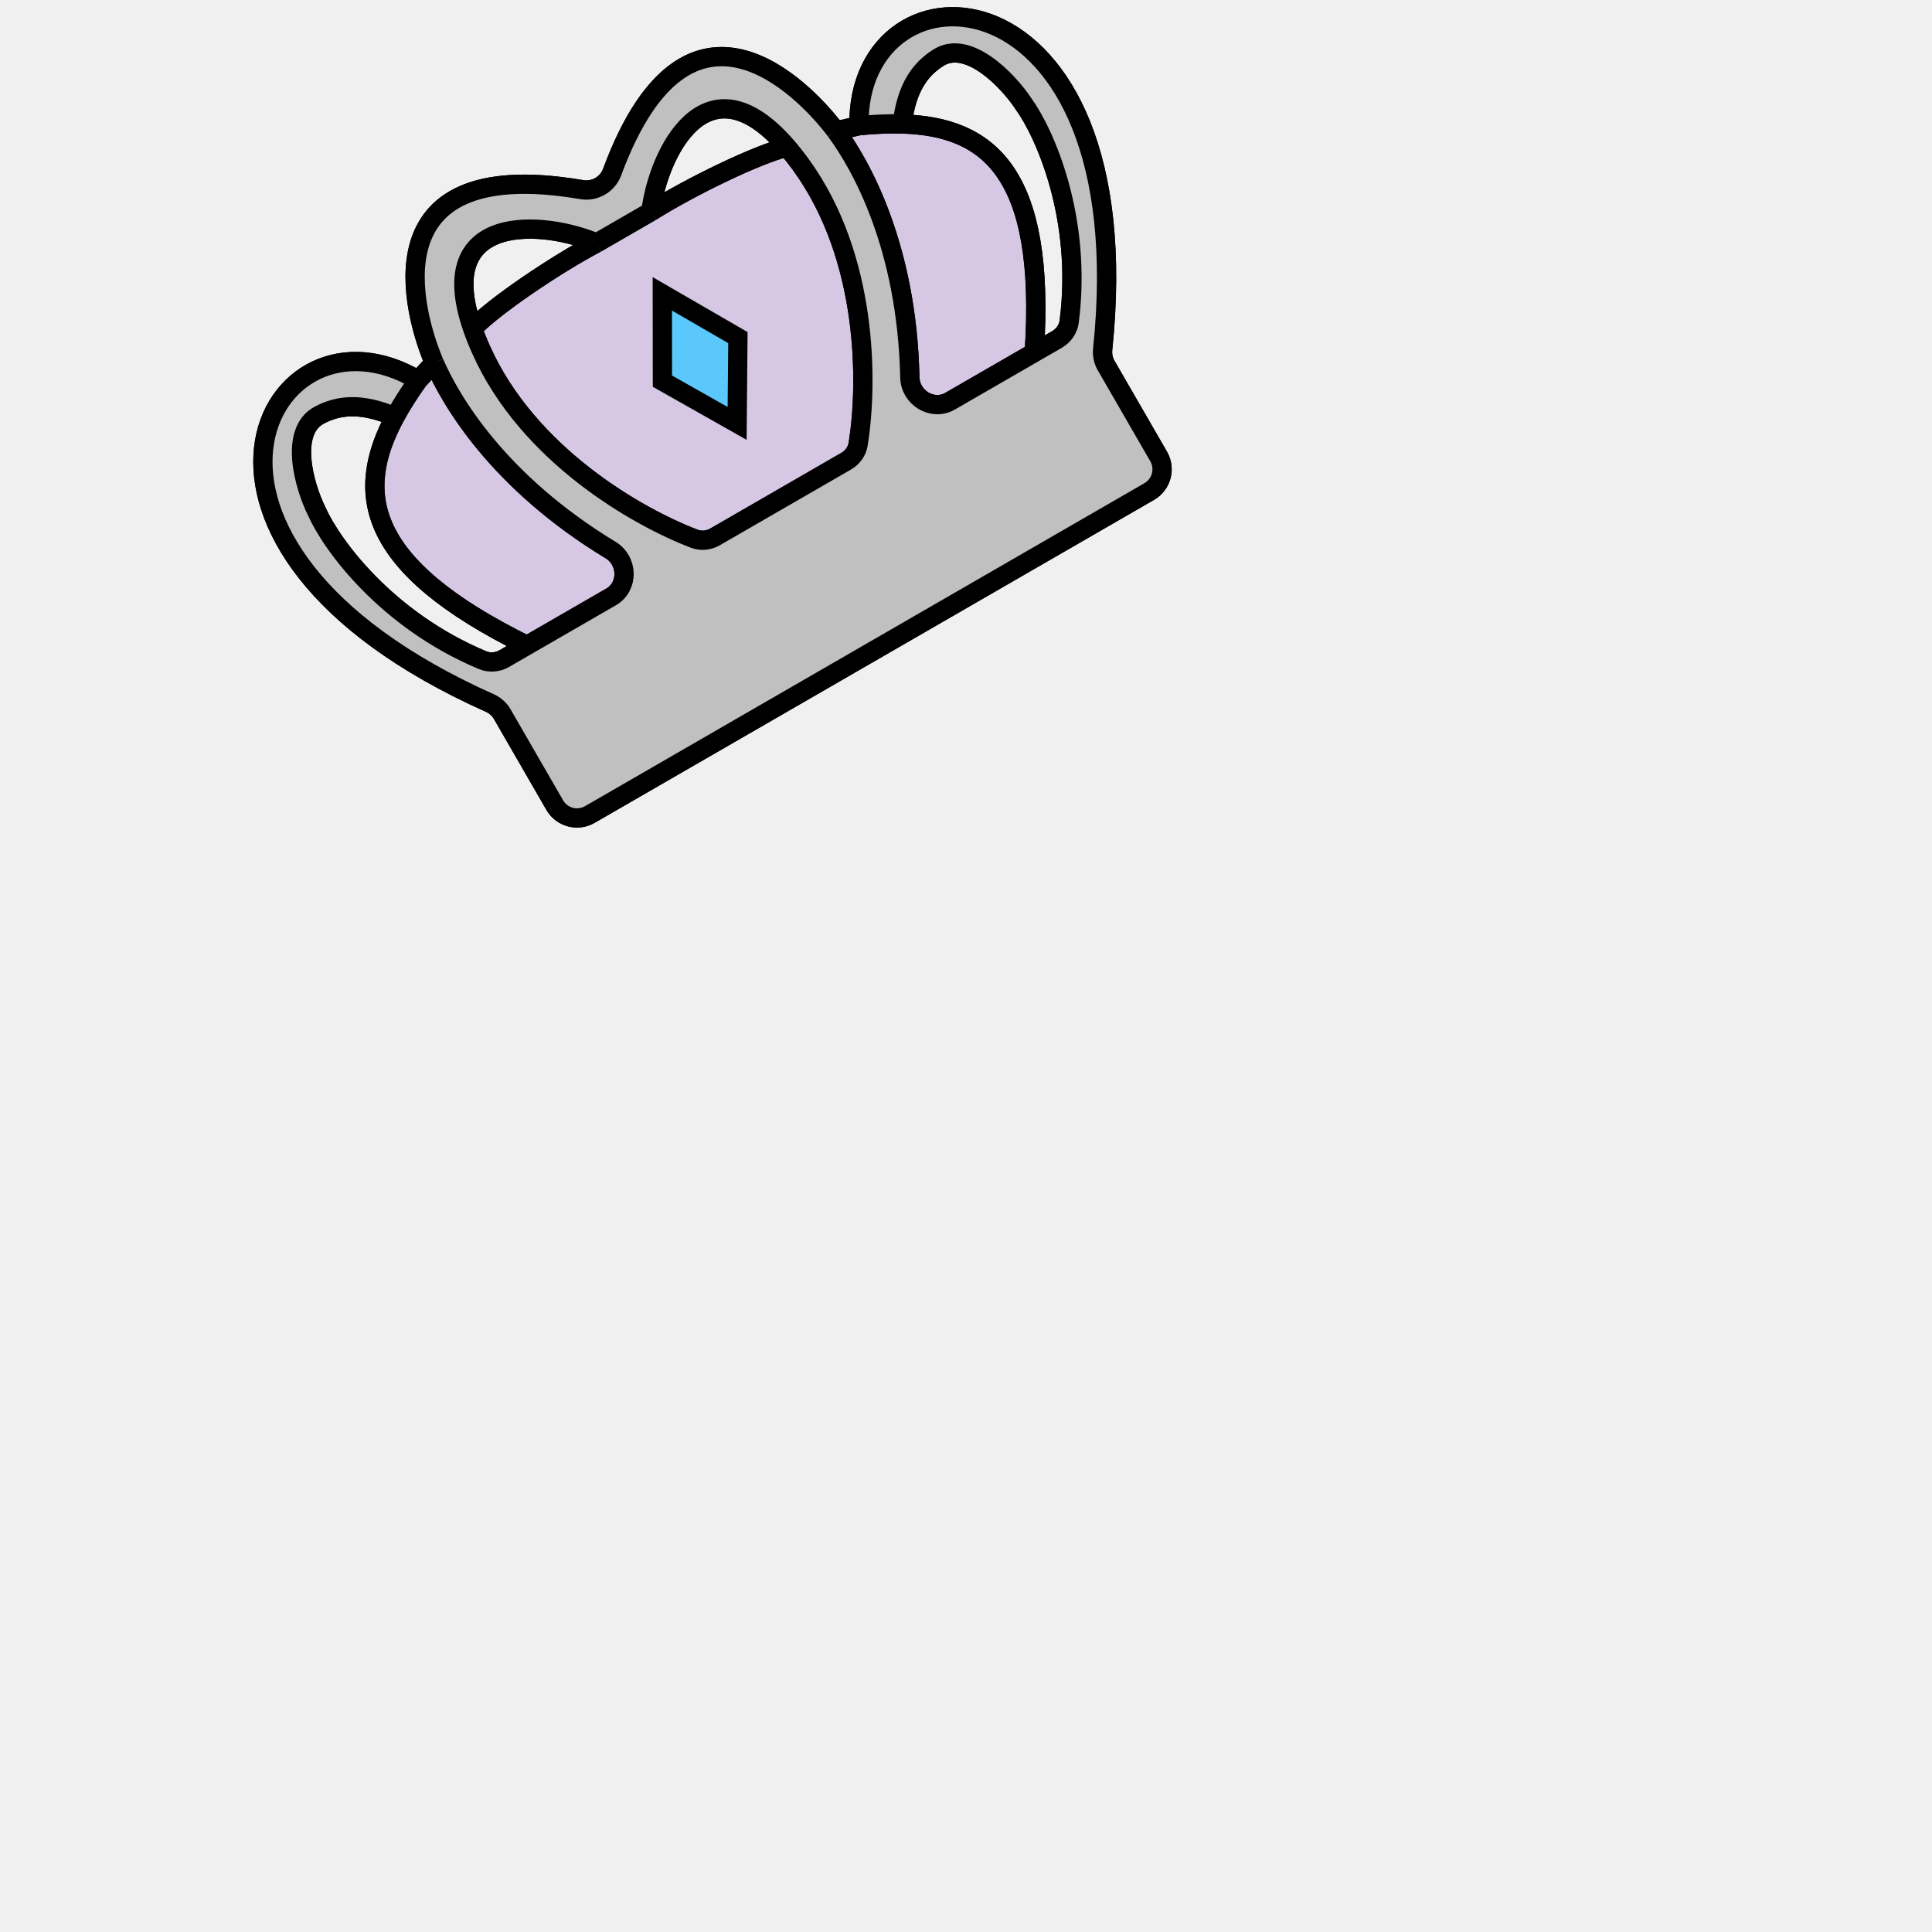
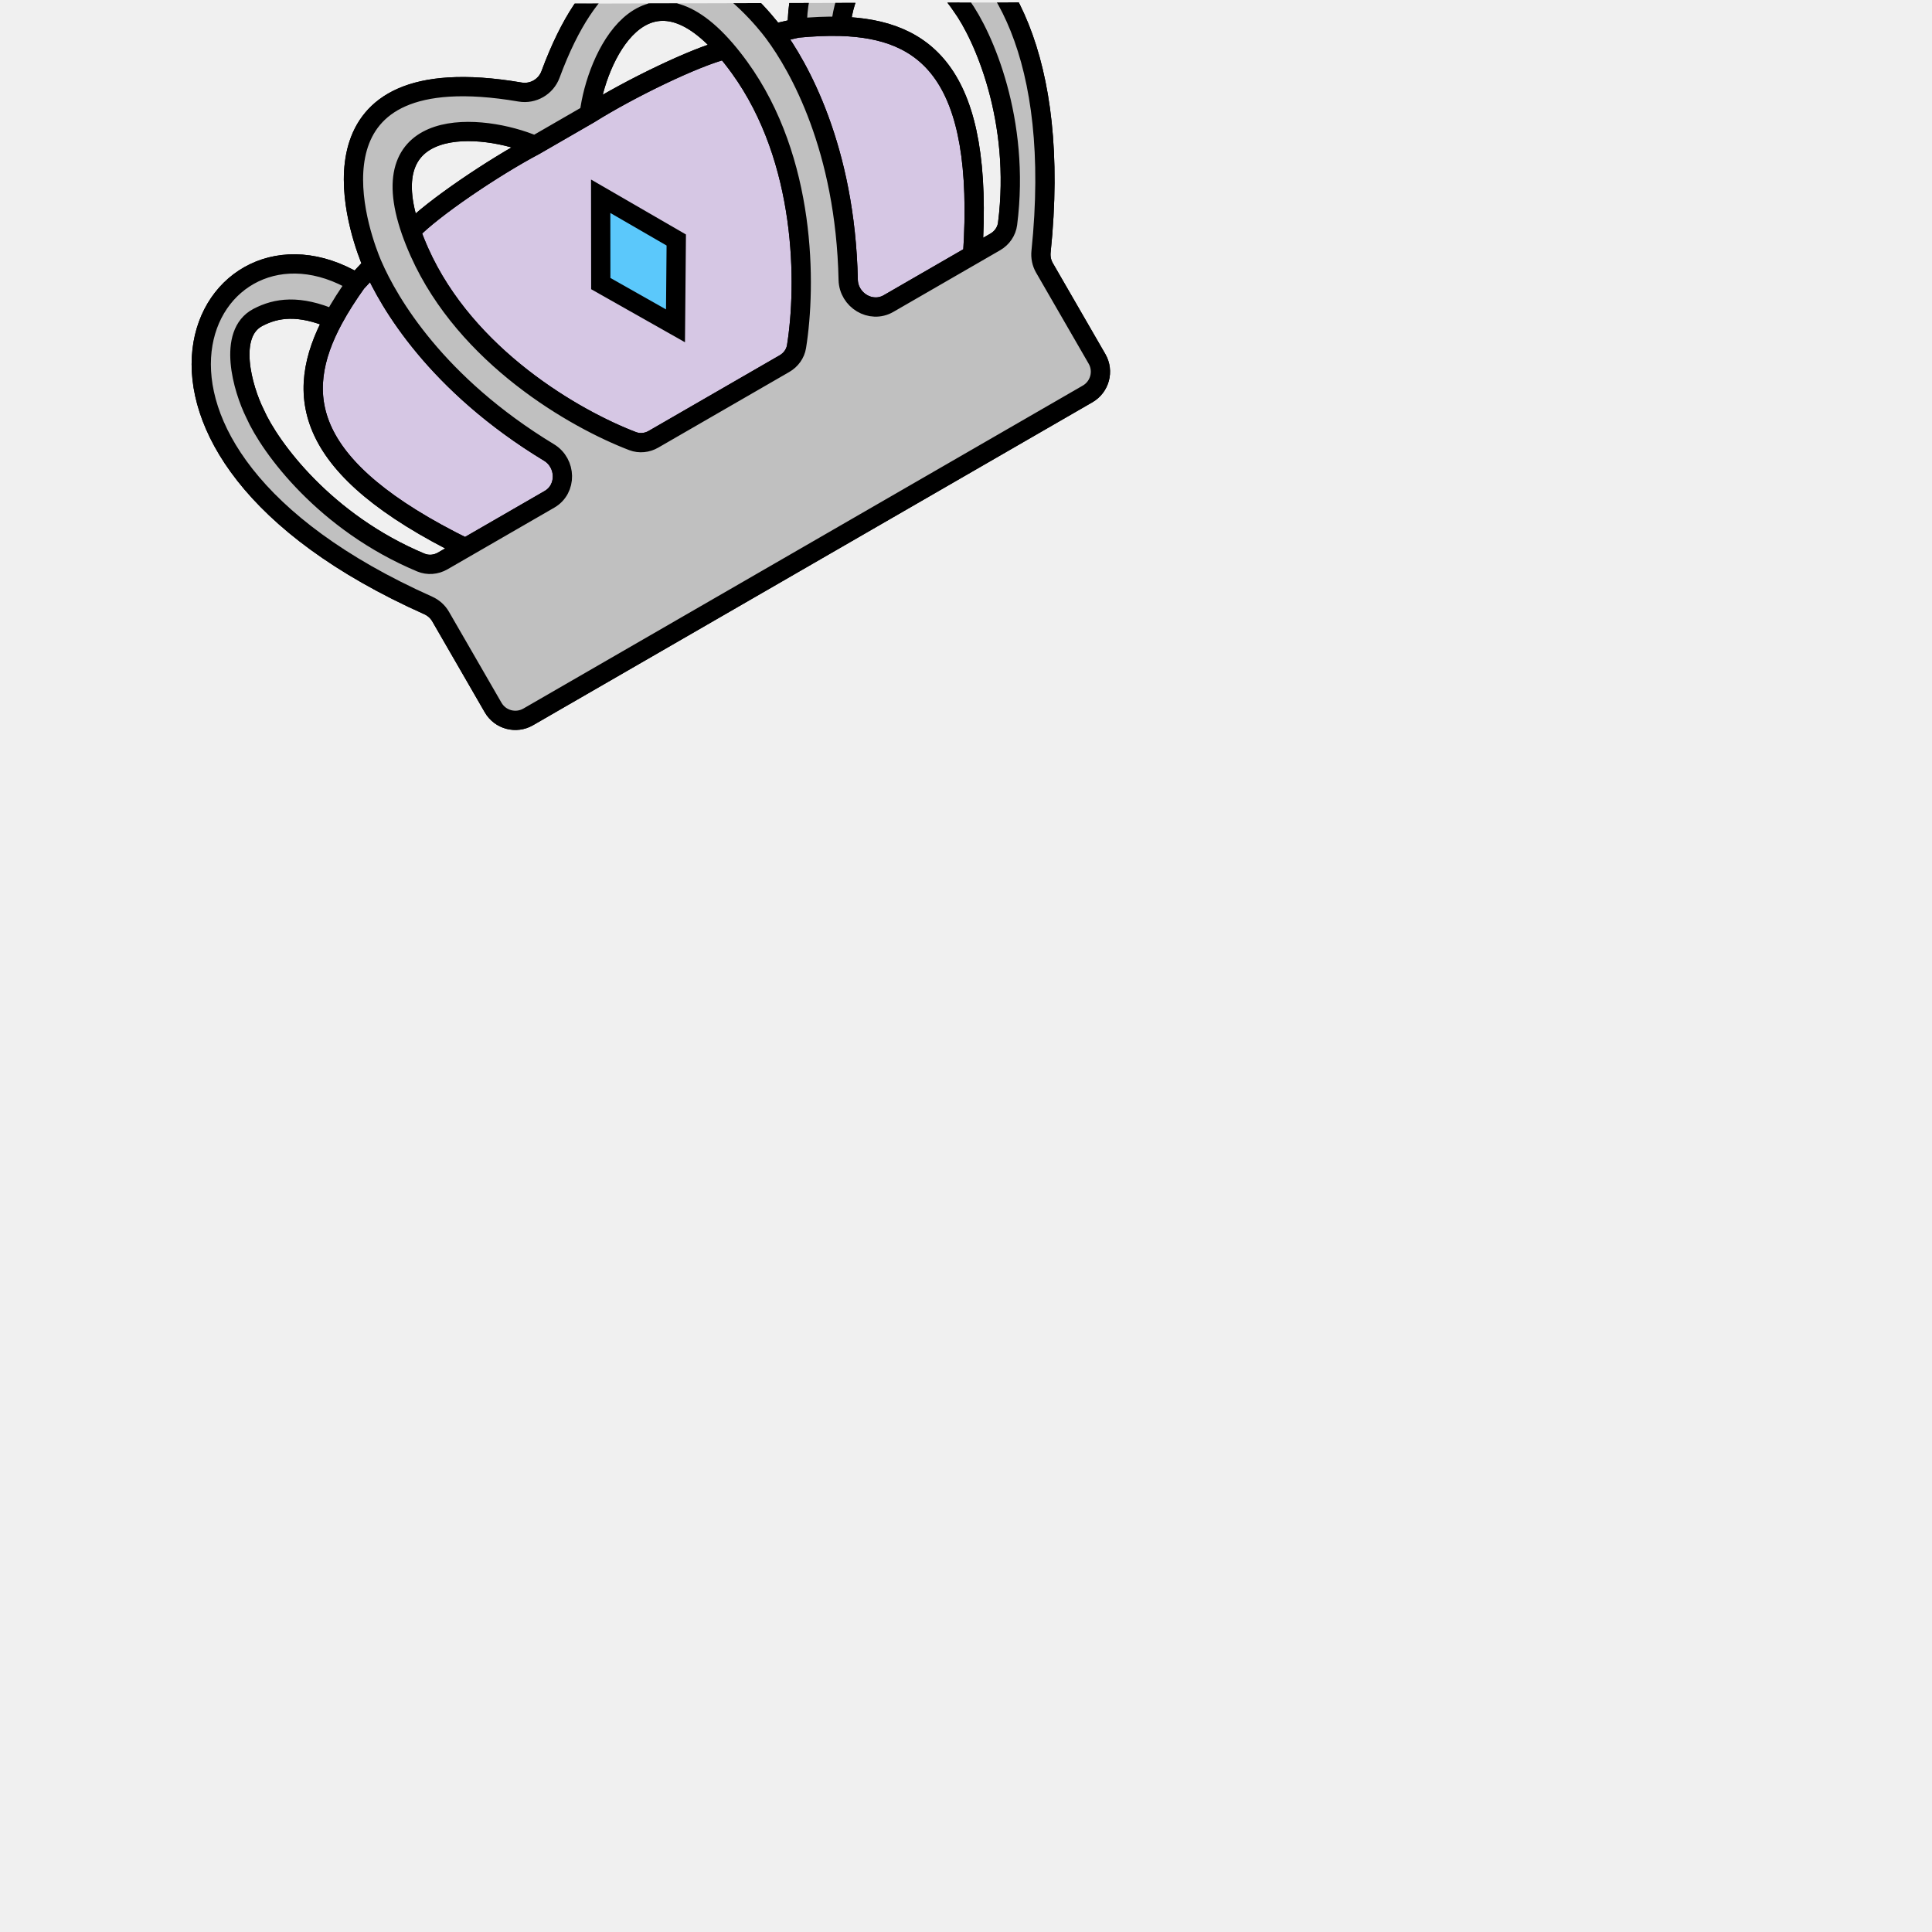
<svg xmlns="http://www.w3.org/2000/svg" width="3009" height="3009" viewBox="0 0 3009 3009" fill="none">
  <g clip-path="url(#clip0_4368_3907)">
-     <path d="M749.372 544.915C822.079 707.501 991.287 804.637 1081.34 839.047C1092 843.121 1103.89 841.826 1113.77 836.119L1215.8 777.216L1317.82 718.314C1327.7 712.607 1334.77 702.963 1336.57 691.692C1351.8 596.497 1352.28 401.391 1247.83 257.131C1240.32 246.756 1232.97 237.437 1225.78 229.105C1178.72 240.601 1075.9 290.561 1013.77 329.564L971.45 353.999L929.129 378.433C864.289 412.734 769.61 476.801 736.123 511.81C739.747 522.198 744.143 533.222 749.372 544.915Z" fill="#D6C7E4" />
-     <path d="M676.374 565.111L651.238 592.162C637.601 611.297 625.371 630.277 615.192 649.161C551.69 766.968 568.03 881.018 820.792 1005.27L951.775 929.649C979.329 913.74 978.272 873.221 951.064 856.727C775.518 750.305 701.706 623.57 676.374 565.111Z" fill="#D6C7E4" />
-     <path d="M1337.81 195.769L1301.82 204.012C1339.78 255.179 1412.63 382.469 1417.02 587.708C1417.7 619.517 1452.26 640.693 1479.82 624.784L1610.8 549.161C1629.57 268.137 1538.97 196.96 1405.2 193.051C1383.75 192.424 1361.2 193.526 1337.81 195.769Z" fill="#D6C7E4" />
-     <path d="M676.374 565.111L651.238 592.162M676.374 565.111C676.374 565.111 557.113 302.258 795.162 287.573C825.823 285.682 862.411 287.907 905.944 295.342C926.244 298.808 946.257 287.254 953.405 267.94C968.733 226.522 985.1 193.723 1002.07 168.116C1133.81 -30.698 1301.82 204.012 1301.82 204.012M676.374 565.111C701.706 623.57 775.518 750.305 951.064 856.727C978.272 873.221 979.329 913.74 951.775 929.649L820.792 1005.27M651.238 592.162C418.29 452.788 205.289 845.646 763.015 1094.98C770.841 1098.48 777.772 1104.54 782.057 1111.96C824.59 1185.64 849.499 1228.78 864.027 1253.94C875.071 1273.07 899.505 1279.59 918.632 1268.54L1354.26 1017.04L1789.88 765.529C1809.01 754.486 1815.58 730.067 1804.54 710.939C1790.01 685.776 1765.1 642.633 1722.56 568.962C1718.28 561.538 1716.49 552.506 1717.38 543.979C1780.31 -63.693 1333.58 -75.658 1337.81 195.769M651.238 592.162C637.601 611.297 625.371 630.277 615.192 649.161M820.792 1005.27L785.462 1025.67C775.083 1031.66 762.511 1032.76 751.456 1028.13C602.078 965.595 516.684 849.112 493.214 796.261C473.845 757.284 449.487 671.656 497.597 646.388C526.464 631.227 561.793 626.174 615.192 649.161M820.792 1005.27C568.03 881.018 551.69 766.968 615.192 649.161M929.129 378.433L971.45 353.999L1013.77 329.564M929.129 378.433C846.458 343.12 672.559 329.612 736.123 511.81M929.129 378.433C864.289 412.734 769.61 476.801 736.123 511.81M736.123 511.81C739.747 522.198 744.143 533.222 749.372 544.915C822.079 707.501 991.287 804.637 1081.34 839.047C1092 843.121 1103.89 841.826 1113.77 836.119L1215.8 777.216L1317.82 718.314C1327.7 712.607 1334.77 702.963 1336.57 691.692C1351.8 596.497 1352.28 401.391 1247.83 257.131C1240.32 246.756 1232.97 237.437 1225.78 229.105M1301.82 204.012L1337.81 195.769M1301.82 204.012C1339.78 255.179 1412.63 382.469 1417.02 587.708C1417.7 619.517 1452.26 640.693 1479.82 624.784L1610.8 549.161M1337.81 195.769C1361.2 193.526 1383.75 192.424 1405.2 193.051M1610.8 549.161L1646.13 528.764C1656.51 522.771 1663.75 512.433 1665.26 500.544C1685.79 339.911 1627.61 207.716 1593.58 160.965C1569.51 124.703 1507.53 60.794 1461.59 89.824C1434.03 107.243 1411.99 135.312 1405.2 193.051M1610.8 549.161C1629.57 268.137 1538.97 196.96 1405.2 193.051M1013.77 329.564C1024.53 240.312 1099.78 82.958 1225.78 229.105M1013.77 329.564C1075.9 290.561 1178.72 240.601 1225.78 229.105" stroke="black" stroke-width="30.004" />
-     <path fill-rule="evenodd" clip-rule="evenodd" d="M651.238 592.162C418.29 452.788 205.289 845.646 763.015 1094.98C770.841 1098.48 777.772 1104.54 782.057 1111.96C824.59 1185.64 849.499 1228.78 864.027 1253.94C875.071 1273.07 899.505 1279.59 918.632 1268.54L1354.26 1017.04L1789.88 765.529C1809 754.486 1815.58 730.067 1804.54 710.94C1790.01 685.776 1765.1 642.633 1722.56 568.962C1718.28 561.538 1716.49 552.505 1717.38 543.979C1780.31 -63.693 1333.58 -75.658 1337.81 195.768C1361.2 193.526 1383.75 192.424 1405.2 193.051C1411.99 135.312 1434.03 107.243 1461.59 89.825C1507.53 60.794 1569.51 124.703 1593.58 160.965C1627.61 207.717 1685.79 339.911 1665.26 500.544C1663.74 512.433 1656.51 522.771 1646.13 528.764L1610.8 549.161L1479.82 624.784C1452.26 640.693 1417.7 619.517 1417.02 587.708C1412.63 382.469 1339.78 255.179 1301.82 204.012C1301.82 204.012 1133.81 -30.698 1002.07 168.116C985.1 193.723 968.733 226.522 953.405 267.94C946.257 287.254 926.244 298.808 905.944 295.342C862.411 287.907 825.823 285.682 795.162 287.573C557.113 302.258 676.374 565.111 676.374 565.111C701.706 623.57 775.518 750.305 951.064 856.727C978.272 873.221 979.329 913.74 951.775 929.648L820.792 1005.27L785.462 1025.67C775.083 1031.66 762.511 1032.76 751.456 1028.13C602.078 965.595 516.684 849.112 493.213 796.261C473.845 757.284 449.487 671.656 497.597 646.388C526.464 631.226 561.793 626.174 615.192 649.161C625.371 630.277 637.601 611.297 651.238 592.162ZM1113.77 836.119C1103.89 841.826 1092 843.121 1081.34 839.047C991.287 804.637 822.079 707.501 749.372 544.915C744.143 533.222 739.747 522.198 736.123 511.81C672.559 329.612 846.458 343.12 929.129 378.433L971.45 353.999L1013.77 329.564C1024.53 240.312 1099.78 82.958 1225.78 229.105C1232.97 237.437 1240.32 246.756 1247.83 257.131C1352.28 401.391 1351.8 596.497 1336.57 691.692C1334.77 702.963 1327.7 712.607 1317.82 718.314L1215.8 777.216L1113.77 836.119Z" fill="#C0C0C0" />
-     <path d="M676.374 565.111L651.238 592.162M676.374 565.111C676.374 565.111 557.113 302.258 795.162 287.573C825.823 285.682 862.411 287.907 905.944 295.342C926.244 298.808 946.257 287.254 953.405 267.94C968.733 226.522 985.1 193.723 1002.07 168.116C1133.81 -30.698 1301.82 204.012 1301.82 204.012M676.374 565.111C701.706 623.57 775.518 750.305 951.064 856.727C978.272 873.221 979.329 913.74 951.775 929.648L820.792 1005.27M651.238 592.162C418.29 452.788 205.289 845.646 763.015 1094.98C770.841 1098.48 777.772 1104.54 782.057 1111.96C824.59 1185.64 849.499 1228.78 864.027 1253.94C875.071 1273.07 899.505 1279.59 918.632 1268.54L1354.26 1017.04L1789.88 765.529C1809 754.486 1815.58 730.067 1804.54 710.94C1790.01 685.776 1765.1 642.633 1722.56 568.962C1718.28 561.538 1716.49 552.505 1717.38 543.979C1780.31 -63.693 1333.58 -75.658 1337.81 195.768M651.238 592.162C637.601 611.297 625.371 630.277 615.192 649.161M820.792 1005.27L785.462 1025.67C775.083 1031.66 762.511 1032.76 751.456 1028.13C602.078 965.595 516.684 849.112 493.213 796.261C473.845 757.284 449.487 671.656 497.597 646.388C526.464 631.226 561.793 626.174 615.192 649.161M820.792 1005.27C568.03 881.018 551.69 766.968 615.192 649.161M929.129 378.433L971.45 353.999L1013.77 329.564M929.129 378.433C846.458 343.12 672.559 329.612 736.123 511.81M929.129 378.433C864.288 412.734 769.61 476.801 736.123 511.81M736.123 511.81C739.747 522.198 744.143 533.222 749.372 544.915C822.079 707.501 991.287 804.637 1081.34 839.047C1092 843.121 1103.89 841.826 1113.77 836.119L1215.8 777.216L1317.82 718.314C1327.7 712.607 1334.77 702.963 1336.57 691.692C1351.8 596.497 1352.28 401.391 1247.83 257.131C1240.32 246.756 1232.97 237.437 1225.78 229.105M1301.82 204.012L1337.81 195.768M1301.82 204.012C1339.78 255.179 1412.63 382.469 1417.02 587.708C1417.7 619.517 1452.26 640.693 1479.82 624.784L1610.8 549.161M1337.81 195.768C1361.2 193.526 1383.75 192.424 1405.2 193.051M1610.8 549.161L1646.13 528.764C1656.51 522.771 1663.74 512.433 1665.26 500.544C1685.79 339.911 1627.61 207.717 1593.58 160.965C1569.51 124.703 1507.53 60.794 1461.59 89.825C1434.03 107.243 1411.99 135.312 1405.2 193.051M1610.8 549.161C1629.57 268.137 1538.97 196.96 1405.2 193.051M1013.77 329.564C1024.53 240.312 1099.78 82.958 1225.78 229.105M1013.77 329.564C1075.9 290.561 1178.72 240.601 1225.78 229.105" stroke="black" stroke-width="30.004" />
-     <path d="M1148.05 659.465L1031.69 593.672L1031.53 457.653L1149.25 525.798L1148.05 659.465Z" fill="#5BC8FB" stroke="black" stroke-width="30.004" />
+     <path d="M653.372 392.915C726.079 555.501 895.287 652.637 985.342 687.047C996.004 691.121 1007.89 689.826 1017.77 684.119L1119.8 625.216L1221.82 566.314C1231.7 560.607 1238.77 550.963 1240.57 539.692C1255.8 444.497 1256.28 249.391 1151.83 105.131C1144.32 94.756 1136.97 85.437 1129.78 77.105C1082.72 88.601 979.897 138.561 917.772 177.564L875.45 201.999L833.129 226.433C768.289 260.734 673.61 324.801 640.123 359.81C643.747 370.198 648.143 381.222 653.372 392.915Z" fill="#D6C7E4" />
+     <path d="M580.374 413.111L555.238 440.162C541.601 459.297 529.371 478.277 519.192 497.161C455.69 614.968 472.03 729.018 724.792 853.272L855.775 777.649C883.329 761.74 882.272 721.221 855.064 704.727C679.518 598.305 605.706 471.57 580.374 413.111Z" fill="#D6C7E4" />
+     <path d="M1241.81 43.769L1205.82 52.012C1243.78 103.179 1316.63 230.469 1321.02 435.708C1321.7 467.517 1356.26 488.693 1383.82 472.784L1514.8 397.161C1533.57 116.137 1442.97 44.961 1309.2 41.051C1287.75 40.424 1265.2 41.526 1241.81 43.769Z" fill="#D6C7E4" />
+     <path d="M580.374 413.111L555.238 440.162M724.792 853.272L855.775 777.649C883.329 761.74 882.272 721.221 855.064 704.727C679.518 598.305 605.706 471.57 580.374 413.111C580.374 413.111 461.113 150.258 699.162 135.573C729.823 133.682 766.411 135.907 809.944 143.342C830.244 146.808 850.257 135.254 857.405 115.94C872.733 74.522 889.1 41.723 906.068 16.116C1037.81 -182.699 1205.82 52.012 1205.82 52.012C1243.78 103.179 1316.63 230.469 1321.02 435.708C1321.7 467.517 1356.26 488.693 1383.82 472.784L1514.8 397.161M555.238 440.162C322.29 300.788 109.289 693.646 667.015 942.98C674.841 946.478 681.772 952.539 686.057 959.963C728.59 1033.64 753.499 1076.78 768.027 1101.94C779.071 1121.07 803.505 1127.59 822.632 1116.54L1258.26 865.036L1693.88 613.529C1713.01 602.486 1719.58 578.067 1708.54 558.939C1694.01 533.776 1669.1 490.633 1626.56 416.962C1622.28 409.538 1620.49 400.506 1621.38 391.979C1684.31 -215.693 1237.58 -227.658 1241.81 43.769M555.238 440.162C541.601 459.297 529.371 478.277 519.192 497.161M724.792 853.272L689.462 873.669C679.083 879.662 666.511 880.76 655.456 876.132C506.078 813.595 420.684 697.112 397.214 644.261C377.845 605.284 353.487 519.656 401.597 494.388C430.464 479.227 465.793 474.174 519.192 497.161M724.792 853.272C472.03 729.018 455.69 614.968 519.192 497.161M640.123 359.81C673.61 324.801 768.289 260.734 833.129 226.433L875.45 201.999L917.772 177.564C979.897 138.561 1082.72 88.601 1129.78 77.105M833.129 226.433C750.458 191.12 576.559 177.612 640.123 359.81M640.123 359.81C643.747 370.198 648.143 381.222 653.372 392.915C726.079 555.501 895.287 652.637 985.342 687.047C996.004 691.121 1007.89 689.826 1017.77 684.119L1119.8 625.216L1221.82 566.314C1231.7 560.607 1238.77 550.963 1240.57 539.692C1255.8 444.497 1256.28 249.391 1151.83 105.131C1144.32 94.756 1136.97 85.437 1129.78 77.105M1205.82 52.012L1241.81 43.769M1241.81 43.769C1265.2 41.526 1287.75 40.424 1309.2 41.051M1514.8 397.161L1550.13 376.764C1560.51 370.771 1567.75 360.433 1569.26 348.544C1589.79 187.911 1531.61 55.717 1497.58 8.965C1473.51 -27.297 1411.53 -91.206 1365.59 -62.176C1338.03 -44.757 1315.99 -16.688 1309.2 41.051M1514.8 397.161C1533.57 116.137 1442.97 44.961 1309.2 41.051M917.772 177.564C928.525 88.312 1003.78 -69.042 1129.78 77.105" stroke="black" stroke-width="30.004" />
+     <path fill-rule="evenodd" clip-rule="evenodd" d="M555.238 440.162C322.29 300.788 109.289 693.646 667.015 942.98C674.841 946.478 681.772 952.539 686.057 959.963C728.59 1033.64 753.499 1076.78 768.027 1101.94C779.071 1121.07 803.505 1127.59 822.632 1116.54L1258.26 865.036L1693.88 613.529C1713 602.486 1719.58 578.067 1708.54 558.94C1694.01 533.776 1669.1 490.633 1626.56 416.962C1622.28 409.538 1620.49 400.505 1621.38 391.979C1684.31 -215.693 1237.58 -227.658 1241.81 43.769C1265.2 41.526 1287.75 40.424 1309.2 41.051C1315.99 -16.688 1338.03 -44.757 1365.59 -62.175C1411.53 -91.206 1473.51 -27.297 1497.58 8.965C1531.61 55.717 1589.79 187.911 1569.26 348.544C1567.74 360.433 1560.51 370.771 1550.13 376.764L1514.8 397.161L1383.82 472.784C1356.26 488.693 1321.7 467.517 1321.02 435.708C1316.63 230.469 1243.78 103.179 1205.82 52.012C1205.82 52.012 1037.81 -182.698 906.068 16.116C889.1 41.723 872.733 74.522 857.405 115.94C850.257 135.254 830.244 146.808 809.944 143.342C766.411 135.907 729.823 133.682 699.162 135.573C461.113 150.258 580.374 413.111 580.374 413.111C605.706 471.57 679.518 598.305 855.064 704.727C882.272 721.221 883.329 761.74 855.775 777.648L724.792 853.271L689.462 873.669C679.083 879.662 666.511 880.76 655.456 876.132C506.078 813.595 420.684 697.112 397.213 644.261C377.845 605.284 353.487 519.656 401.597 494.388C430.464 479.226 465.793 474.174 519.192 497.161C529.371 478.277 541.601 459.297 555.238 440.162ZM1017.77 684.119C1007.89 689.826 996.004 691.121 985.342 687.047C895.287 652.637 726.079 555.501 653.372 392.915C648.143 381.222 643.747 370.198 640.123 359.81C576.559 177.612 750.458 191.12 833.129 226.433L875.45 201.999L917.772 177.564C928.525 88.312 1003.78 -69.042 1129.78 77.105C1136.97 85.437 1144.32 94.756 1151.83 105.131C1256.28 249.391 1255.8 444.497 1240.57 539.692C1238.77 550.963 1231.7 560.607 1221.82 566.314L1119.8 625.216L1017.77 684.119Z" fill="#C0C0C0" />
+     <path d="M580.374 413.111L555.238 440.162M724.792 853.271L855.775 777.648C883.329 761.74 882.272 721.221 855.064 704.727C679.518 598.305 605.706 471.57 580.374 413.111C580.374 413.111 461.113 150.258 699.162 135.573C729.823 133.682 766.411 135.907 809.944 143.342C830.244 146.808 850.257 135.254 857.405 115.94C872.733 74.522 889.1 41.723 906.068 16.116C1037.81 -182.698 1205.82 52.012 1205.82 52.012C1243.78 103.179 1316.63 230.469 1321.02 435.708C1321.7 467.517 1356.26 488.693 1383.82 472.784L1514.8 397.161M555.238 440.162C322.29 300.788 109.289 693.646 667.015 942.98C674.841 946.478 681.772 952.539 686.057 959.963C728.59 1033.64 753.499 1076.78 768.027 1101.94C779.071 1121.07 803.505 1127.59 822.632 1116.54L1258.26 865.036L1693.88 613.529C1713 602.486 1719.58 578.067 1708.54 558.94C1694.01 533.776 1669.1 490.633 1626.56 416.962C1622.28 409.538 1620.49 400.505 1621.38 391.979C1684.31 -215.693 1237.58 -227.658 1241.81 43.769M555.238 440.162C541.601 459.297 529.371 478.277 519.192 497.161M724.792 853.271L689.462 873.669C679.083 879.662 666.511 880.76 655.456 876.132C506.078 813.595 420.684 697.112 397.213 644.261C377.845 605.284 353.487 519.656 401.597 494.388C430.464 479.226 465.793 474.174 519.192 497.161M724.792 853.271C472.03 729.018 455.69 614.968 519.192 497.161M640.123 359.81C673.61 324.801 768.288 260.734 833.129 226.433L875.45 201.999L917.772 177.564C979.897 138.561 1082.72 88.601 1129.78 77.105M833.129 226.433C750.458 191.12 576.559 177.612 640.123 359.81M640.123 359.81C643.747 370.198 648.143 381.222 653.372 392.915C726.079 555.501 895.287 652.637 985.342 687.047C996.004 691.121 1007.89 689.826 1017.77 684.119L1119.8 625.216L1221.82 566.314C1231.7 560.607 1238.77 550.963 1240.57 539.692C1255.8 444.497 1256.28 249.391 1151.83 105.131C1144.32 94.756 1136.97 85.437 1129.78 77.105M1205.82 52.012L1241.81 43.769M1241.81 43.769C1265.2 41.526 1287.75 40.424 1309.2 41.051M1514.8 397.161L1550.13 376.764C1560.51 370.771 1567.74 360.433 1569.26 348.544C1589.79 187.911 1531.61 55.717 1497.58 8.965C1473.51 -27.297 1411.53 -91.206 1365.59 -62.175C1338.03 -44.757 1315.99 -16.688 1309.2 41.051M1514.8 397.161C1533.57 116.137 1442.97 44.96 1309.2 41.051M917.772 177.564C928.525 88.312 1003.78 -69.042 1129.78 77.105" stroke="black" stroke-width="30.004" />
+     <path d="M1052.05 507.465L935.688 441.672L935.531 305.653L1053.25 373.798L1052.05 507.465Z" fill="#5BC8FB" stroke="black" stroke-width="30.004" />
  </g>
  <defs>
    <clipPath id="clip0_4368_3907">
      <rect width="3000" height="3000" fill="white" transform="translate(0 8.055) rotate(-0.153839)" />
    </clipPath>
  </defs>
</svg>
